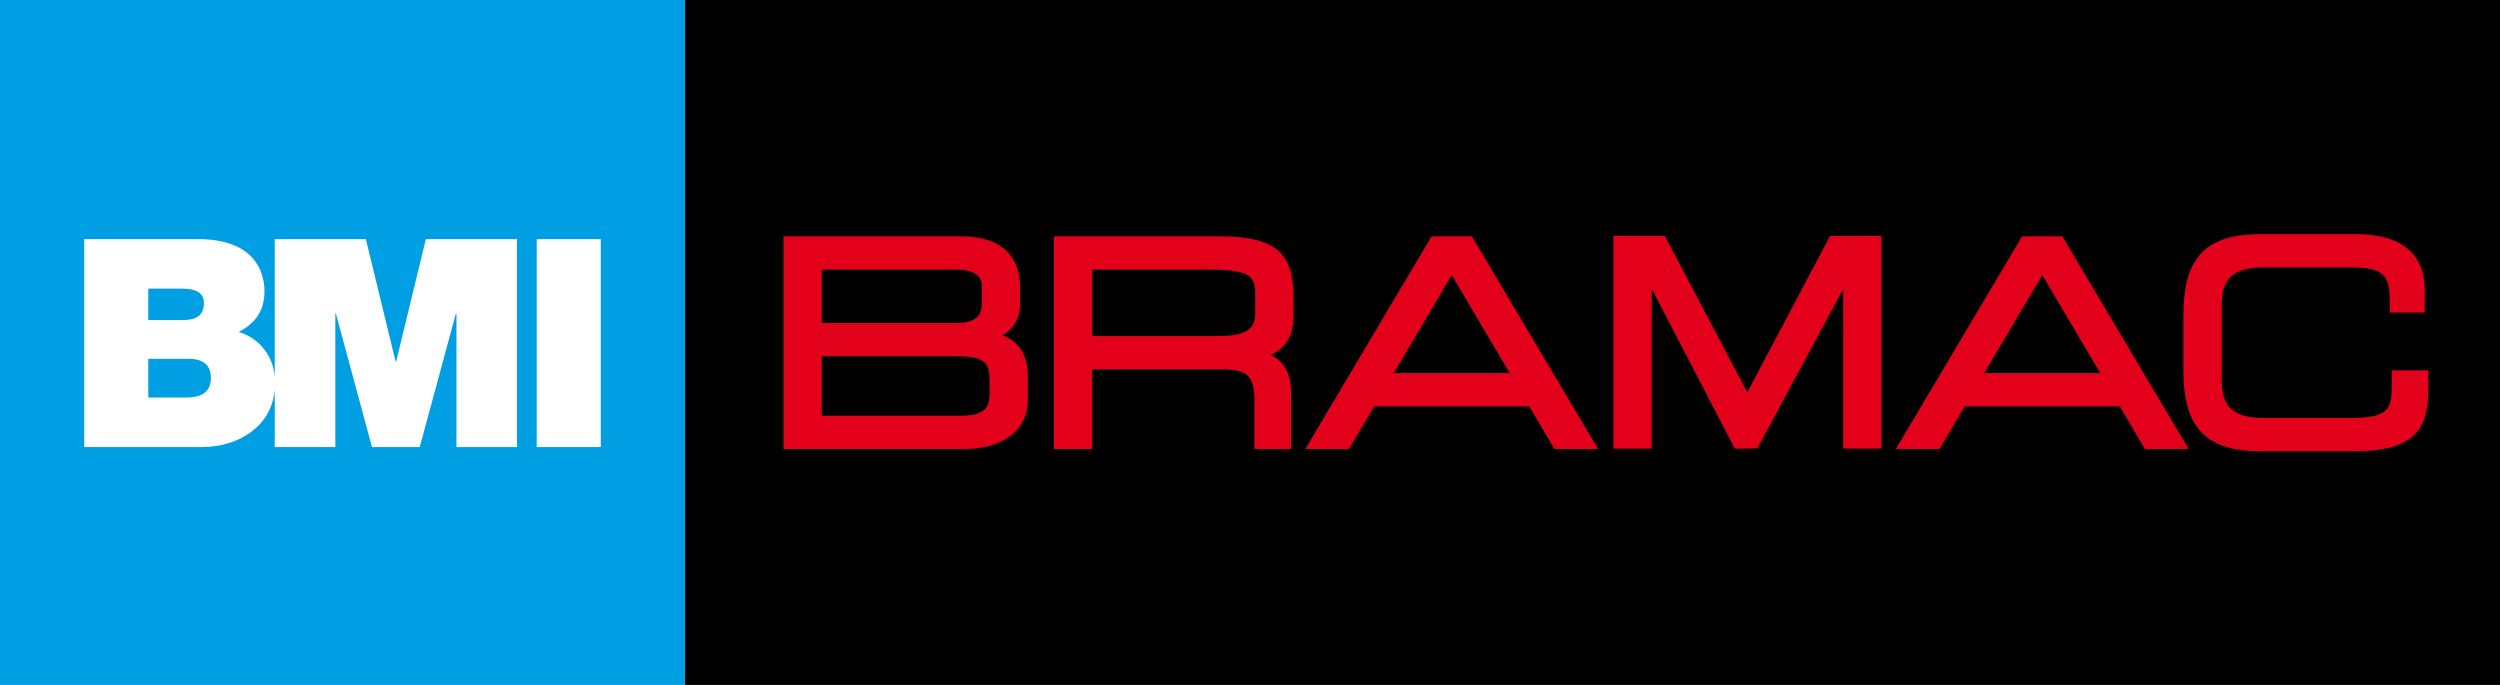
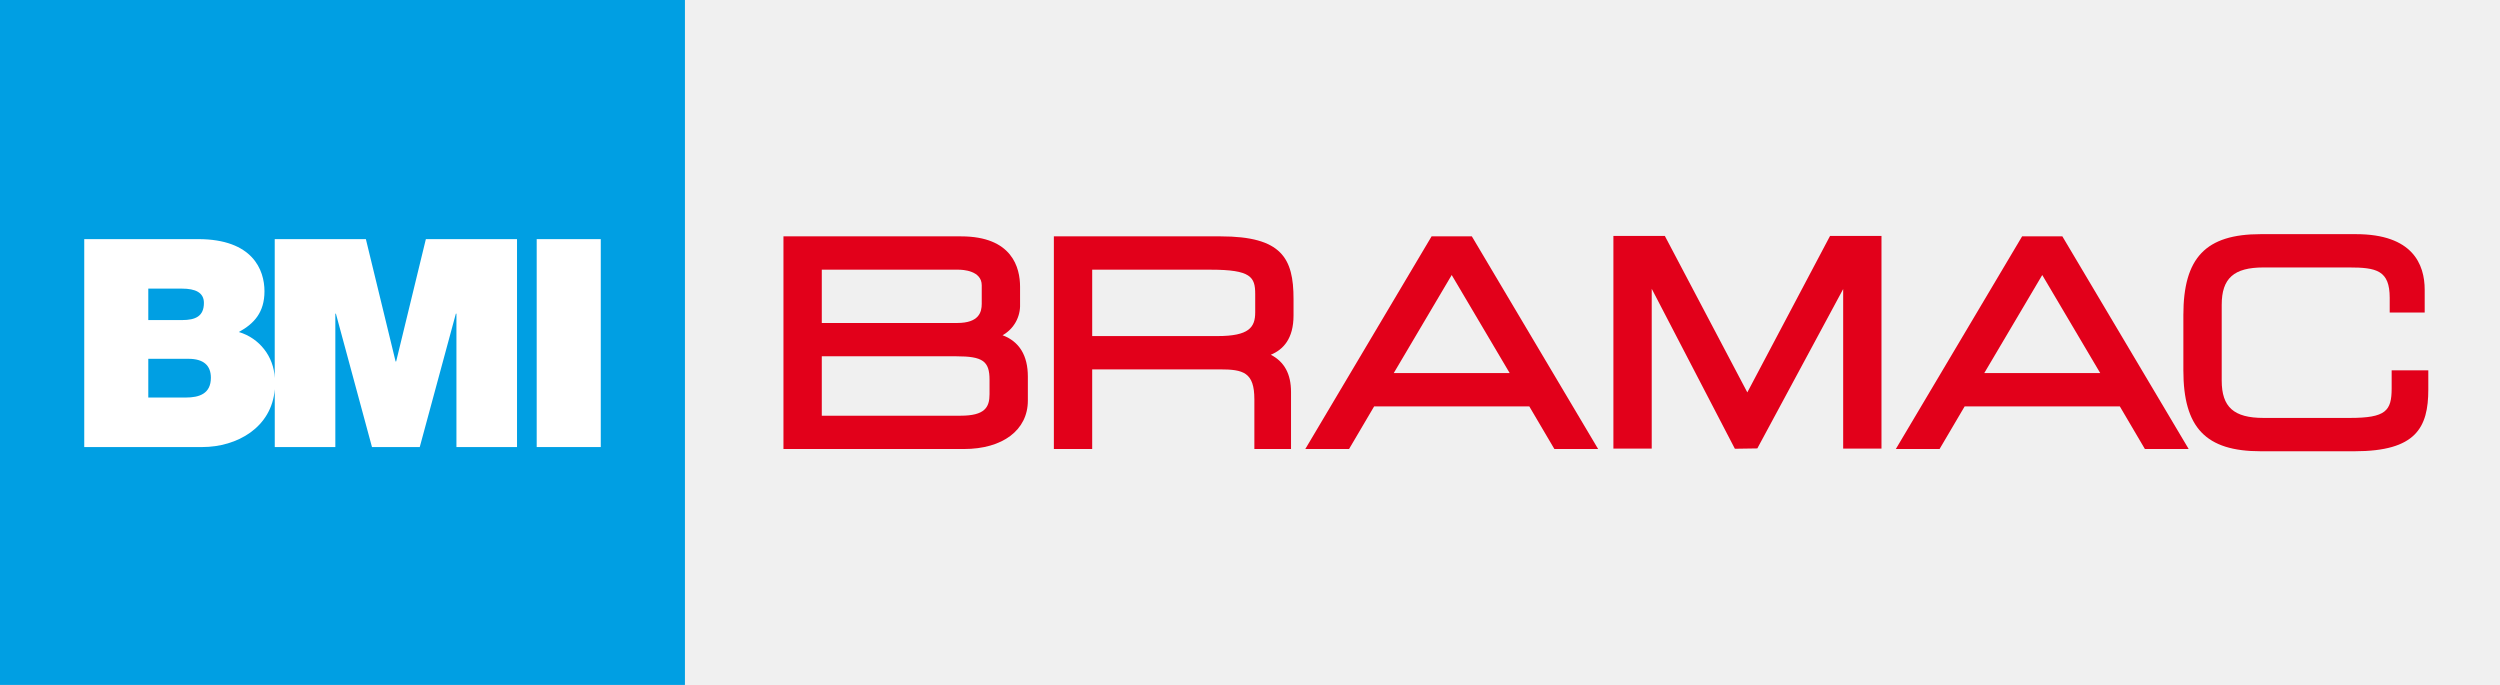
<svg xmlns="http://www.w3.org/2000/svg" viewBox="0 0 365 100">
-   <rect id="whiteBox" x="100" width="265" height="100" />
  <g id="Bramac" fill="#e2001a">
    <path d="M119.981,52.019H139.626c3.849,0,4.846.703,4.846,3.423v2.113c0,1.939-.71,3.138-4.236,3.138H119.981Zm23.353-7.677c0,1.207-.373,2.814-3.586,2.814H119.981V39.375h19.969c.565,0,3.383.111,3.383,2.282Zm3.041,4.603a4.991,4.991,0,0,0,2.554-4.563V41.859c0-2.745-1.12-7.35-8.612-7.35H114.385v31.048H140.723c5.676,0,9.344-2.773,9.344-7.069v-3.494c0-3.098-1.241-5.121-3.692-6.049" />
    <path d="M159.461,39.375h17.328c5.859,0,6.471,1.081,6.471,3.543V45.602c0,2.193-.899,3.464-5.496,3.464H159.461Zm18.75-4.866H153.864v31.048h5.596V53.929h18.629c3.433,0,5.048.429,5.048,4.359v7.269h5.352V57.23c0-2.617-.95-4.392-2.949-5.438,1.792-.744,3.316-2.315,3.316-5.741V43.651c0-5.927-1.697-9.142-10.646-9.142" />
    <path d="M220.416,54.471H203.485l8.464-14.319ZM209.011,34.509l-18.439,31.048h6.39l3.66-6.22h22.657l3.661,6.22h6.388l-18.437-31.048Z" />
    <polygon points="255.108 57.287 243.067 34.448 235.556 34.448 235.556 65.496 241.152 65.496 241.152 42.161 253.292 65.518 256.57 65.469 269.103 42.2 269.103 65.496 274.697 65.496 274.697 34.448 267.185 34.448 255.108 57.287" />
    <path d="M306.634,54.471H289.701l8.467-14.319ZM295.227,34.509l-18.437,31.048h6.387l3.66-6.22h22.661l3.657,6.22h6.393L301.105,34.509Z" />
    <path d="M349.182,54.066v2.633c0,3.291-.842,4.318-6.106,4.318h-12.601c-4.337,0-6.105-1.581-6.105-5.454V44.505c0-3.875,1.768-5.457,6.105-5.457H342.953c4.04,0,5.944.439,5.944,4.438v2.148h5.108V42.311c0-3.708-1.741-8.125-10.035-8.125H330.067c-8.022,0-11.296,3.426-11.296,11.823v8.05c0,8.398,3.273,11.825,11.296,11.825h13.699c8.966,0,10.767-3.451,10.767-9.021v-2.796Z" />
  </g>
  <g id="BMI_Block">
    <rect width="100" height="100" fill="#009fe3" />
    <g fill="white">
      <path d="M62.176,34.911,57.84,52.77h-.084L53.417,34.911H40.11v20.28a7.315,7.315,0,0,0-5.239-6.716c2.255-1.235,3.742-2.891,3.742-5.953,0-3.1-1.7-7.611-9.693-7.611H12.3V65.27H29.515c5.121,0,10.16-2.878,10.6-8.443V65.27h8.844V45.8h.084L54.31,65.27h6.973L66.555,45.8h.085V65.27h8.844V34.911ZM21.65,42.139h4.933c1.913,0,3.188.554,3.188,2.084,0,1.956-1.233,2.507-3.188,2.507H21.65Zm5.485,15.9H21.65V52.386h5.867c2.211,0,3.272.978,3.272,2.763,0,2.339-1.7,2.891-3.655,2.891" />
      <rect x="78.358" y="34.914" width="9.354" height="30.356" />
    </g>
  </g>
</svg>
